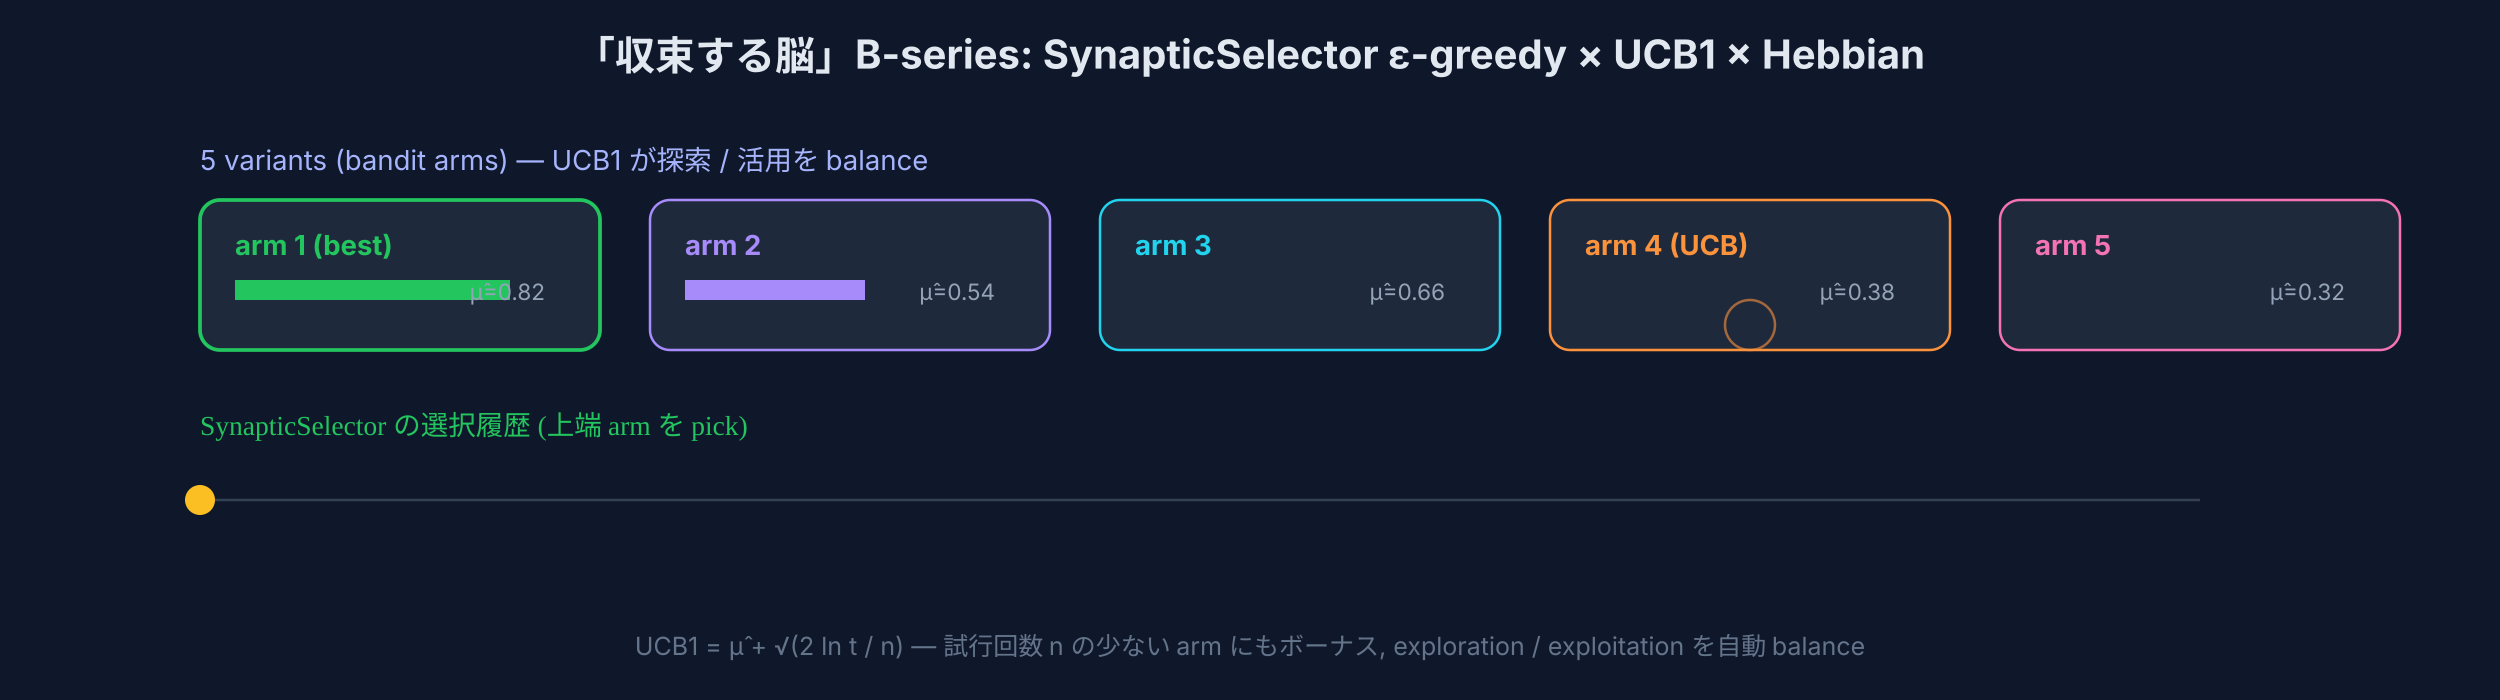
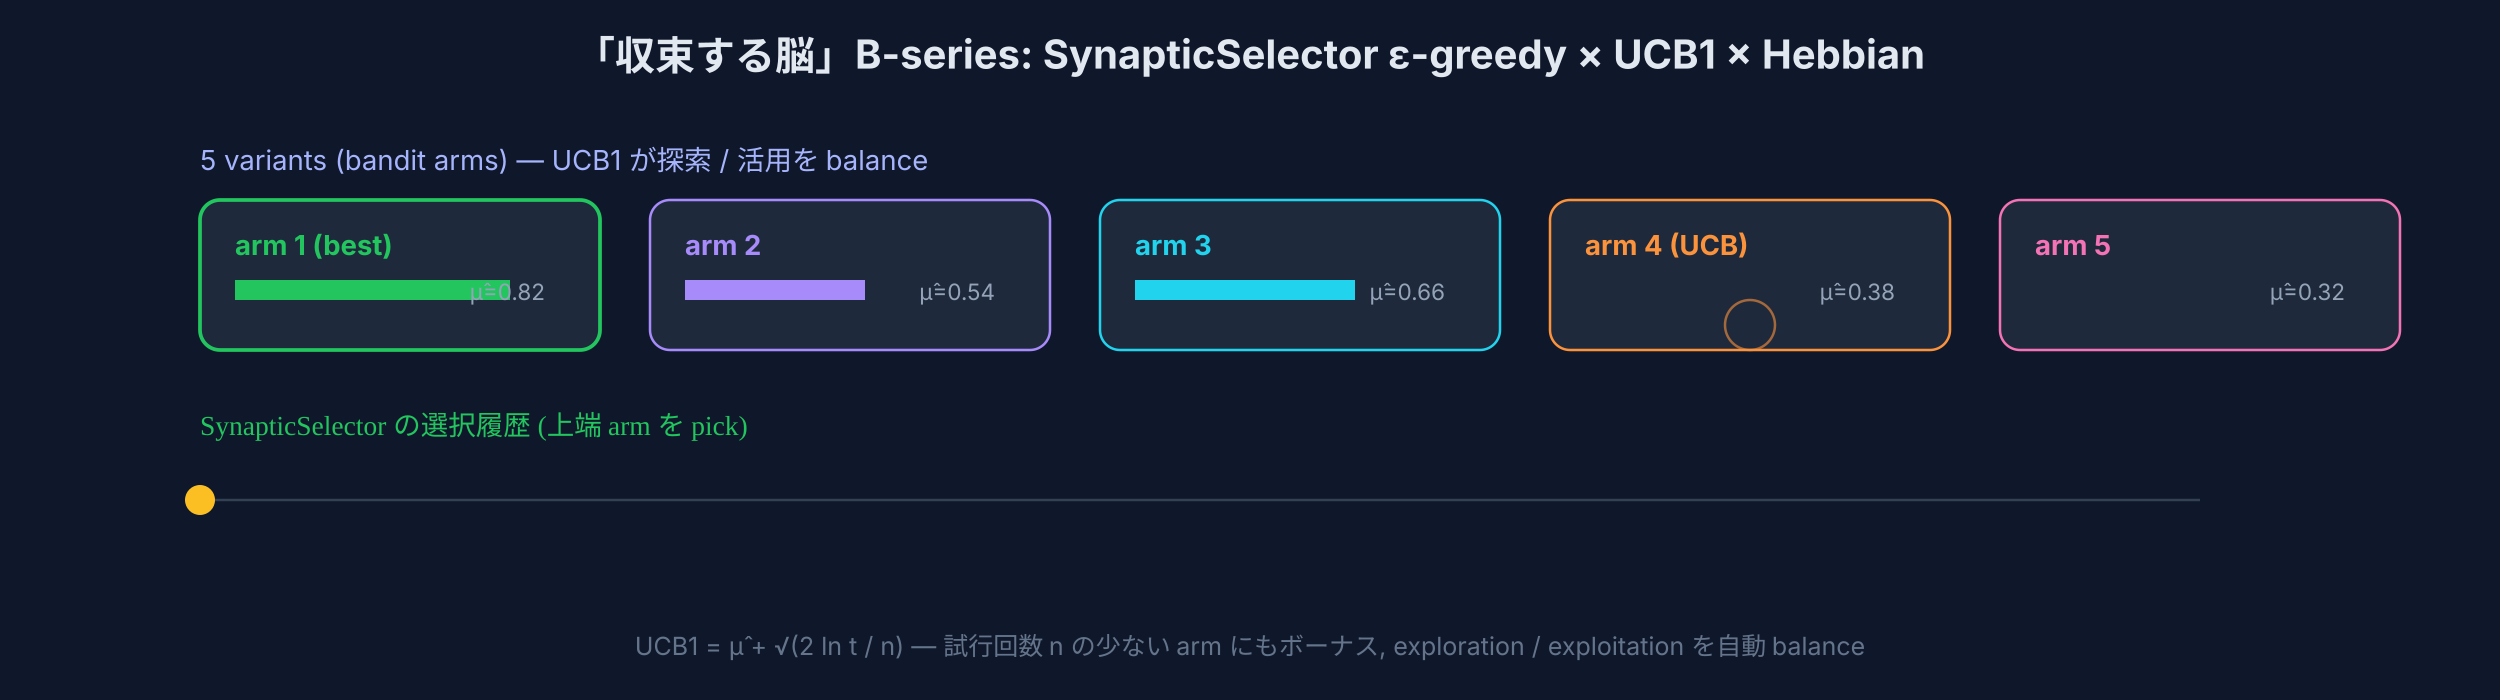
<svg xmlns="http://www.w3.org/2000/svg" viewBox="0 0 1000 280" role="img" aria-label="#24-04 theme: B-series 収束型最適化 ε-greedy bandit + UCB1" style="width:100%;height:auto;max-width:1200px">
  <rect width="1000" height="280" fill="#0f172a" />
  <text x="500" y="28" font-family="-apple-system,sans-serif" font-size="16" font-weight="700" fill="#e2e8f0" text-anchor="middle">「収束する脳」B-series: SynapticSelector ε-greedy × UCB1 × Hebbian</text>
  <g transform="translate(80, 80)" font-family="-apple-system,sans-serif">
    <text x="0" y="-12" font-size="11" fill="#a5b4fc">5 variants (bandit arms) — UCB1 が探索 / 活用を balance</text>
    <g>
      <g transform="translate(0, 0)">
        <rect width="160" height="60" rx="8" fill="#1e293b" stroke="#22c55e" stroke-width="1.5" />
        <text x="14" y="22" font-size="11" fill="#22c55e" font-weight="700">arm 1 (best)</text>
        <rect x="14" y="32" width="110" height="8" fill="#22c55e">
          <animate attributeName="width" values="0;110;110" keyTimes="0;0.5;1" dur="3s" repeatCount="indefinite" />
        </rect>
        <text x="138" y="40" font-size="9" fill="#94a3b8" text-anchor="end">μ̂=0.82</text>
      </g>
      <g transform="translate(180, 0)">
        <rect width="160" height="60" rx="8" fill="#1e293b" stroke="#a78bfa" />
        <text x="14" y="22" font-size="11" fill="#a78bfa" font-weight="700">arm 2</text>
        <rect x="14" y="32" width="72" height="8" fill="#a78bfa">
          <animate attributeName="width" values="0;72;72" keyTimes="0;0.5;1" dur="3s" begin="0.4s" repeatCount="indefinite" />
        </rect>
        <text x="138" y="40" font-size="9" fill="#94a3b8" text-anchor="end">μ̂=0.54</text>
      </g>
      <g transform="translate(360, 0)">
        <rect width="160" height="60" rx="8" fill="#1e293b" stroke="#22d3ee" />
        <text x="14" y="22" font-size="11" fill="#22d3ee" font-weight="700">arm 3</text>
-         <rect x="14" y="32" width="0" height="8" fill="#22d3ee">
+         <rect x="14" y="32" width="88" height="8" fill="#22d3ee">
          <animate attributeName="width" values="0;88;88" keyTimes="0;0.5;1" dur="3s" begin="0.8s" repeatCount="indefinite" />
        </rect>
        <text x="138" y="40" font-size="9" fill="#94a3b8" text-anchor="end">μ̂=0.66</text>
      </g>
      <g transform="translate(540, 0)">
        <rect width="160" height="60" rx="8" fill="#1e293b" stroke="#fb923c" />
        <text x="14" y="22" font-size="11" fill="#fb923c" font-weight="700">arm 4 (UCB)</text>
        <rect x="14" y="32" width="0" height="8" fill="#fb923c">
          <animate attributeName="width" values="0;50;50" keyTimes="0;0.5;1" dur="3s" begin="1.2s" repeatCount="indefinite" />
        </rect>
        <text x="138" y="40" font-size="9" fill="#94a3b8" text-anchor="end">μ̂=0.38</text>
        <circle cx="80" cy="50" r="10" fill="none" stroke="#fb923c" stroke-width="1" opacity="0.6">
          <animate attributeName="r" values="6;14;6" dur="2s" repeatCount="indefinite" />
          <animate attributeName="opacity" values="0.6;0;0.6" dur="2s" repeatCount="indefinite" />
        </circle>
      </g>
      <g transform="translate(720, 0)">
        <rect width="160" height="60" rx="8" fill="#1e293b" stroke="#f472b6" />
        <text x="14" y="22" font-size="11" fill="#f472b6" font-weight="700">arm 5</text>
        <rect x="14" y="32" width="0" height="8" fill="#f472b6">
          <animate attributeName="width" values="0;42;42" keyTimes="0;0.5;1" dur="3s" begin="1.6s" repeatCount="indefinite" />
        </rect>
        <text x="138" y="40" font-size="9" fill="#94a3b8" text-anchor="end">μ̂=0.32</text>
      </g>
    </g>
  </g>
  <g transform="translate(80, 180)">
    <text x="0" y="-6" font-size="11" fill="#22c55e">SynapticSelector の選択履歴 (上端 arm を pick)</text>
    <g>
      <line x1="0" y1="20" x2="800" y2="20" stroke="#334155" />
      <circle cy="20" r="6" fill="#fbbf24">
        <animate attributeName="cx" values="40;220;400;580;760;40" dur="6s" repeatCount="indefinite" />
      </circle>
    </g>
  </g>
  <text x="500" y="262" font-family="-apple-system,sans-serif" font-size="10" fill="#64748b" text-anchor="middle">UCB1 = μ̂ + √(2 ln t / n) — 試行回数 n の少ない arm にもボーナス, exploration / exploitation を自動 balance</text>
</svg>
